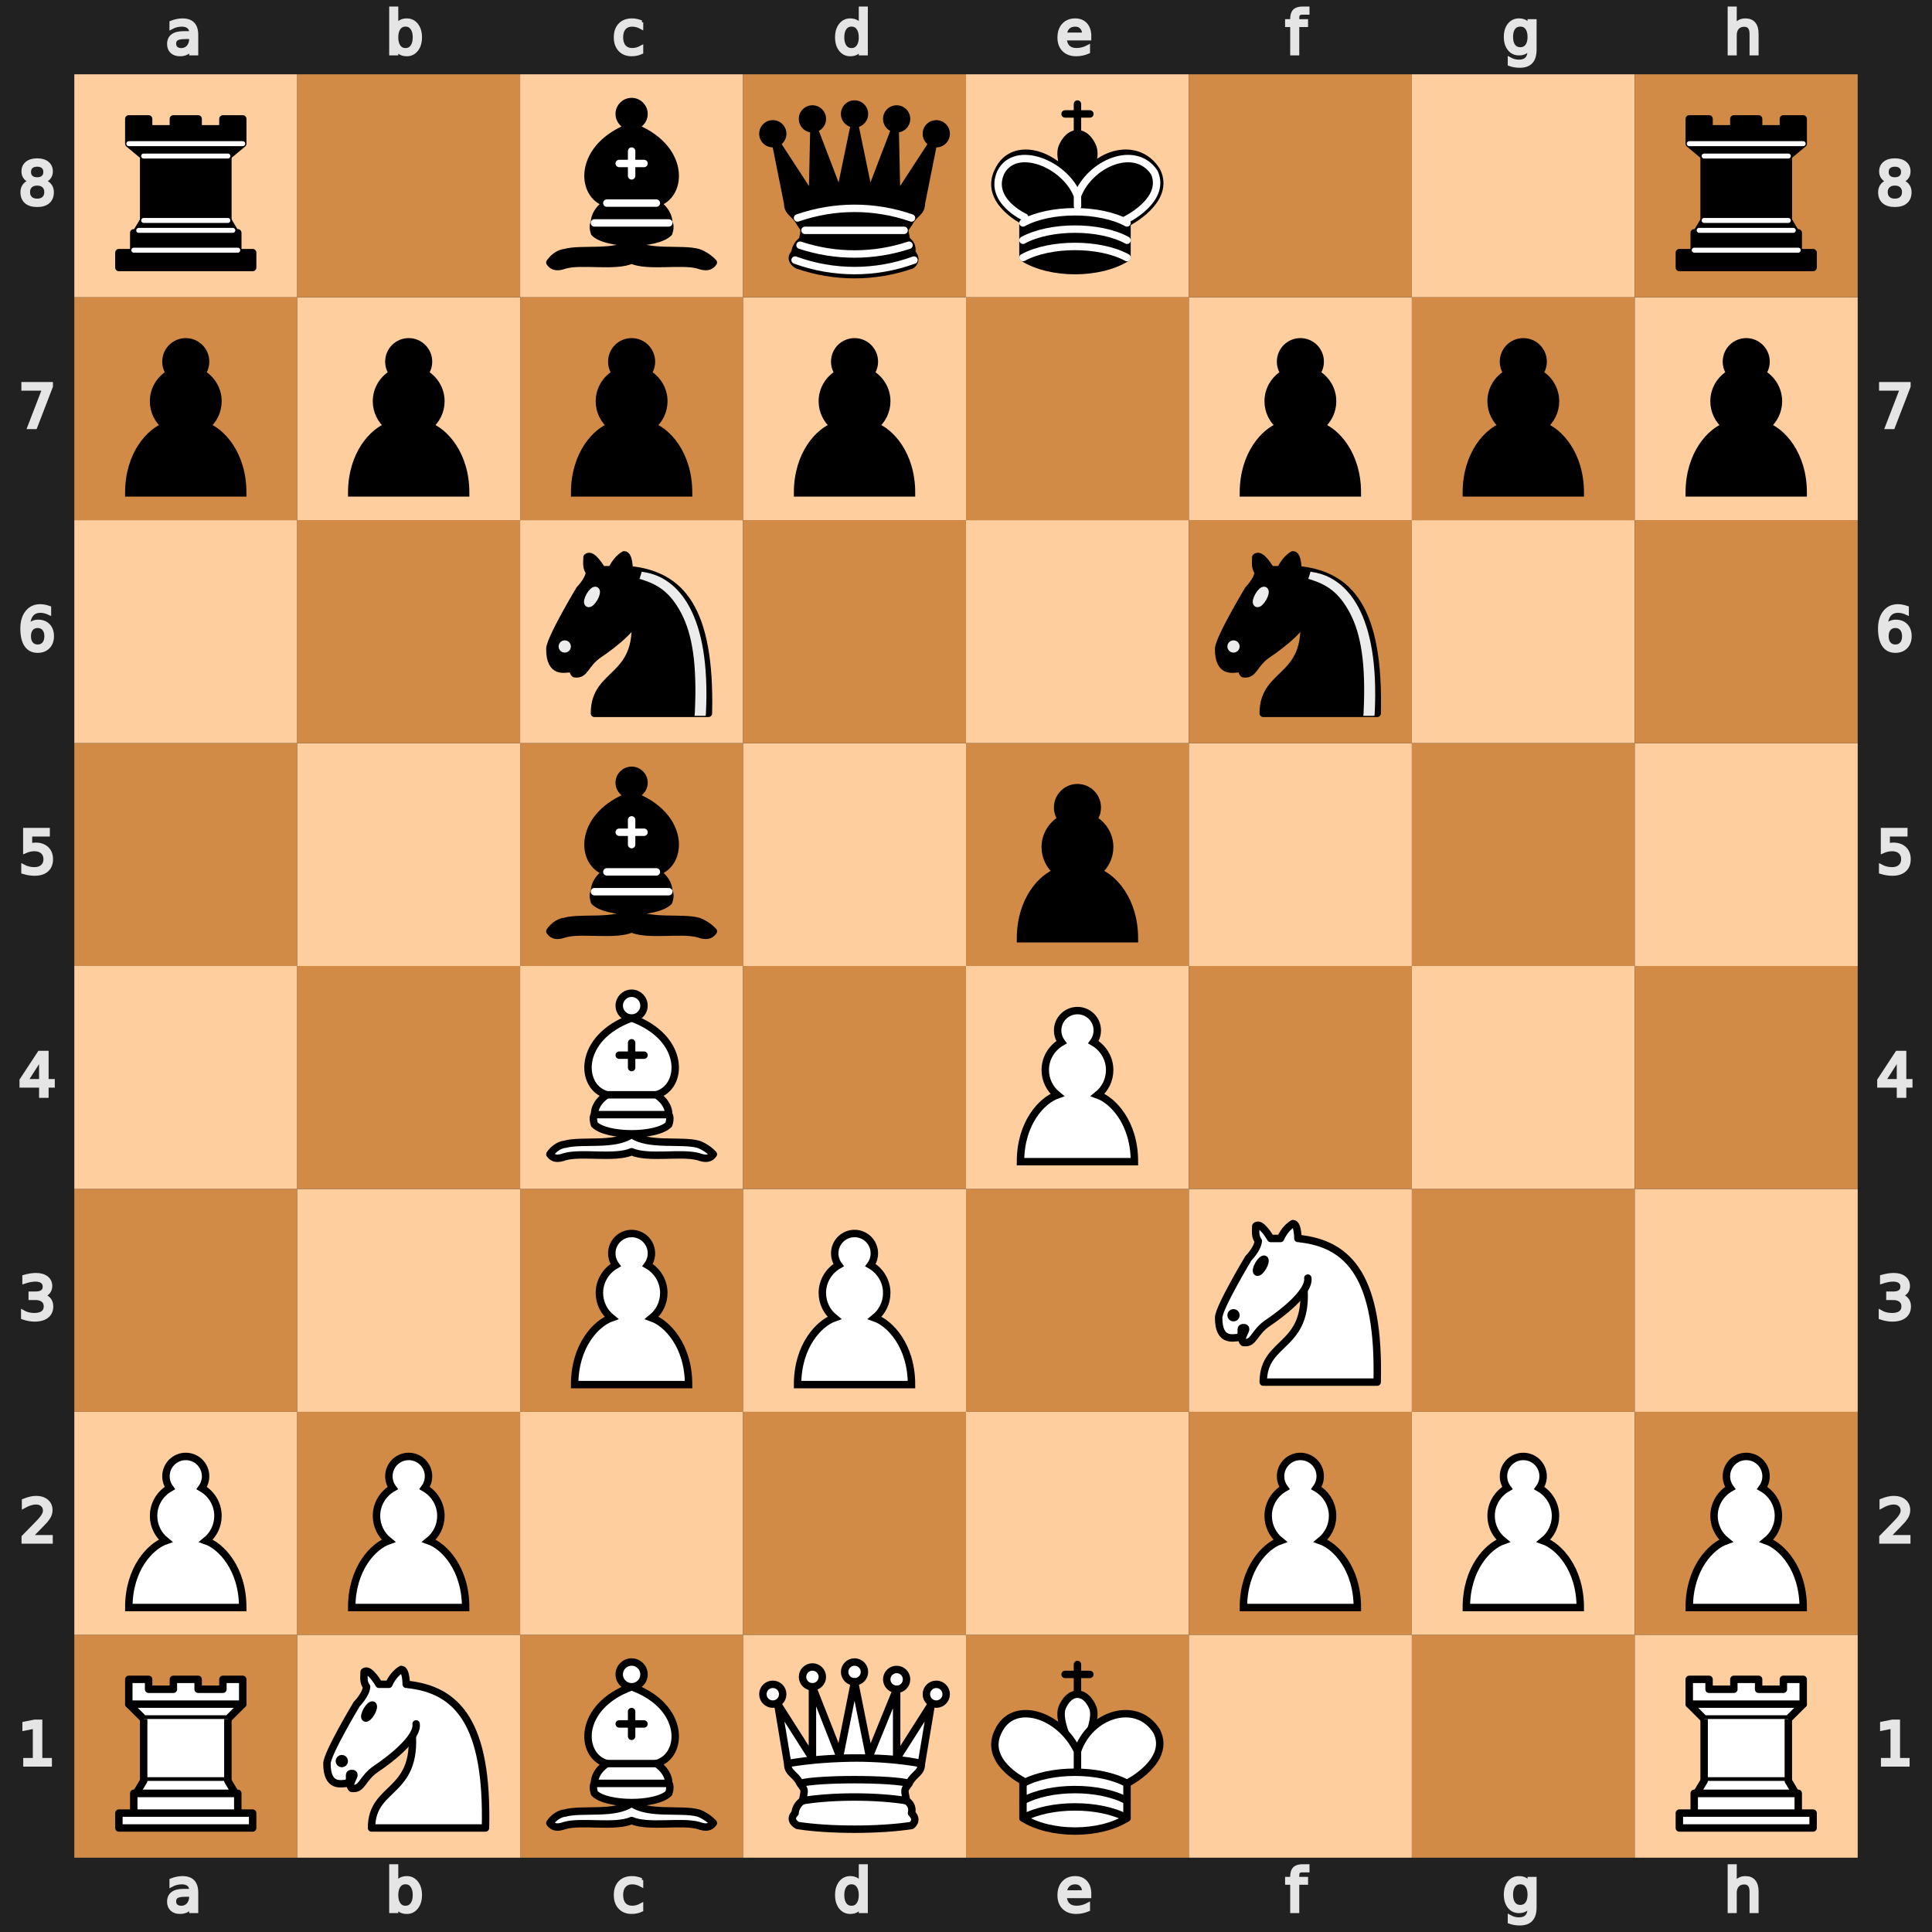
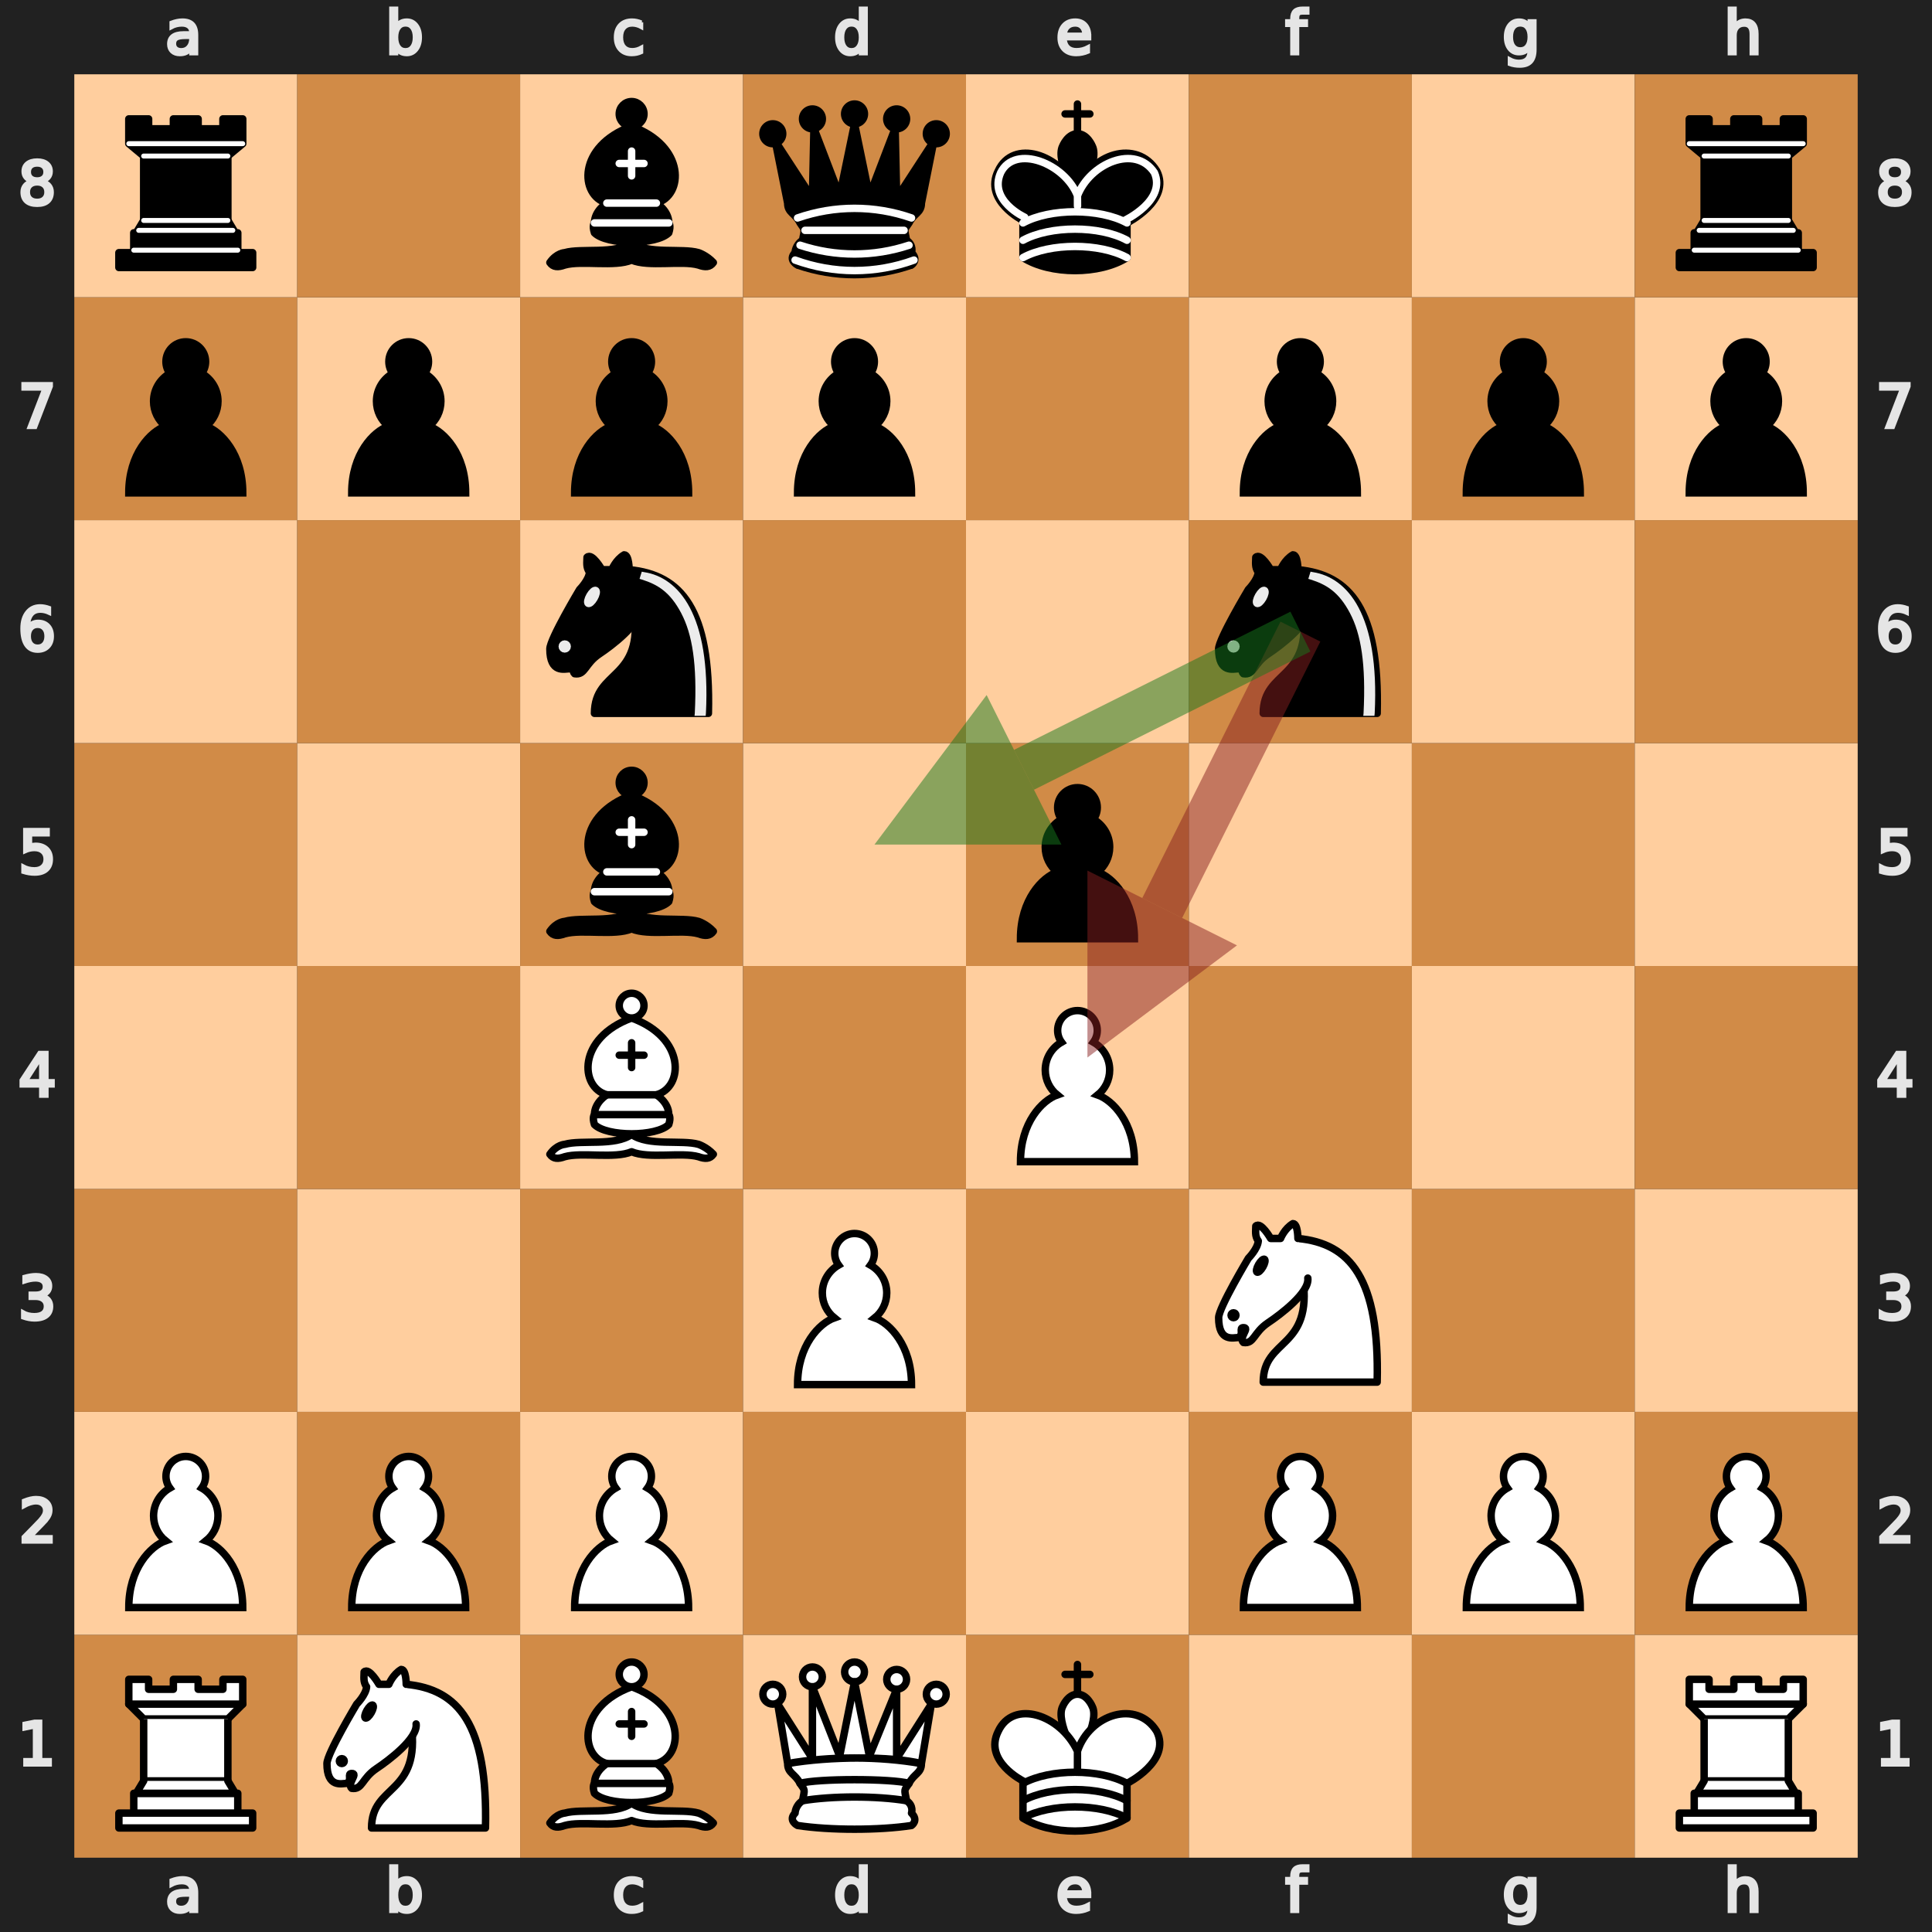
<svg xmlns="http://www.w3.org/2000/svg" xmlns:xlink="http://www.w3.org/1999/xlink" version="1.2" baseProfile="tiny" viewBox="0 0 390 390">
  <defs>
    <g id="white-pawn" class="white pawn">
      <path d="M22.5 9c-2.21 0-4 1.79-4 4 0 .89.29 1.71.78 2.38C17.33 16.5 16 18.59 16 21c0 2.03.94 3.84 2.41 5.03-3 1.06-7.41 5.55-7.41 13.47h23c0-7.92-4.41-12.41-7.41-13.47 1.47-1.19 2.41-3 2.41-5.03 0-2.41-1.33-4.5-3.28-5.62.49-.67.78-1.49.78-2.38 0-2.21-1.79-4-4-4z" fill="#fff" stroke="#000" stroke-width="1.5" stroke-linecap="round" />
    </g>
    <g id="white-knight" class="white knight" fill="none" fill-rule="evenodd" stroke="#000" stroke-width="1.5" stroke-linecap="round" stroke-linejoin="round">
      <path d="M 22,10 C 32.5,11 38.5,18 38,39 L 15,39 C 15,30 25,32.5 23,18" style="fill:#ffffff; stroke:#000000;" />
      <path d="M 24,18 C 24.38,20.91 18.45,25.37 16,27 C 13,29 13.18,31.34 11,31 C 9.958,30.06 12.41,27.96 11,28 C 10,28 11.19,29.23 10,30 C 9,30 5.997,31 6,26 C 6,24 12,14 12,14 C 12,14 13.89,12.1 14,10.5 C 13.27,9.506 13.5,8.5 13.5,7.5 C 14.5,6.5 16.5,10 16.5,10 L 18.5,10 C 18.5,10 19.28,8.008 21,7 C 22,7 22,10 22,10" style="fill:#ffffff; stroke:#000000;" />
      <path d="M 9.5 25.5 A 0.5 0.5 0 1 1 8.5,25.5 A 0.5 0.5 0 1 1 9.5 25.5 z" style="fill:#000000; stroke:#000000;" />
      <path d="M 15 15.5 A 0.5 1.5 0 1 1 14,15.5 A 0.5 1.5 0 1 1 15 15.5 z" transform="matrix(0.866,0.5,-0.5,0.866,9.693,-5.173)" style="fill:#000000; stroke:#000000;" />
    </g>
    <g id="white-bishop" class="white bishop" fill="none" fill-rule="evenodd" stroke="#000" stroke-width="1.5" stroke-linecap="round" stroke-linejoin="round">
      <g fill="#fff" stroke-linecap="butt">
        <path d="M9 36c3.39-.97 10.11.43 13.5-2 3.39 2.43 10.11 1.03 13.5 2 0 0 1.65.54 3 2-.68.97-1.65.99-3 .5-3.39-.97-10.11.46-13.5-1-3.39 1.46-10.11.03-13.5 1-1.354.49-2.323.47-3-.5 1.354-1.94 3-2 3-2zM15 32c2.5 2.5 12.5 2.5 15 0 .5-1.5 0-2 0-2 0-2.5-2.5-4-2.5-4 5.5-1.5 6-11.5-5-15.5-11 4-10.5 14-5 15.5 0 0-2.5 1.5-2.5 4 0 0-.5.5 0 2zM25 8a2.5 2.5 0 1 1-5 0 2.5 2.5 0 1 1 5 0z" />
      </g>
      <path d="M17.5 26h10M15 30h15m-7.5-14.5v5M20 18h5" stroke-linejoin="miter" />
    </g>
    <g id="white-rook" class="white rook" fill="#fff" fill-rule="evenodd" stroke="#000" stroke-width="1.5" stroke-linecap="round" stroke-linejoin="round">
      <path d="M9 39h27v-3H9v3zM12 36v-4h21v4H12zM11 14V9h4v2h5V9h5v2h5V9h4v5" stroke-linecap="butt" />
      <path d="M34 14l-3 3H14l-3-3" />
      <path d="M31 17v12.5H14V17" stroke-linecap="butt" stroke-linejoin="miter" />
      <path d="M31 29.5l1.5 2.5h-20l1.5-2.5" />
      <path d="M11 14h23" fill="none" stroke-linejoin="miter" />
    </g>
    <g id="white-queen" class="white queen" fill="#fff" fill-rule="evenodd" stroke="#000" stroke-width="1.5" stroke-linecap="round" stroke-linejoin="round">
      <path d="M8 12a2 2 0 1 1-4 0 2 2 0 1 1 4 0zM24.5 7.5a2 2 0 1 1-4 0 2 2 0 1 1 4 0zM41 12a2 2 0 1 1-4 0 2 2 0 1 1 4 0zM16 8.5a2 2 0 1 1-4 0 2 2 0 1 1 4 0zM33 9a2 2 0 1 1-4 0 2 2 0 1 1 4 0z" />
      <path d="M9 26c8.5-1.5 21-1.5 27 0l2-12-7 11V11l-5.5 13.5-3-15-3 15-5.5-14V25L7 14l2 12zM9 26c0 2 1.5 2 2.5 4 1 1.5 1 1 .5 3.5-1.5 1-1.5 2.5-1.5 2.5-1.5 1.5.5 2.5.5 2.5 6.5 1 16.5 1 23 0 0 0 1.5-1 0-2.5 0 0 .5-1.5-1-2.5-.5-2.5-.5-2 .5-3.5 1-2 2.5-2 2.5-4-8.5-1.5-18.5-1.5-27 0z" stroke-linecap="butt" />
      <path d="M11.5 30c3.5-1 18.5-1 22 0M12 33.5c6-1 15-1 21 0" fill="none" />
    </g>
    <g id="white-king" class="white king" fill="none" fill-rule="evenodd" stroke="#000" stroke-width="1.5" stroke-linecap="round" stroke-linejoin="round">
      <path d="M22.5 11.63V6M20 8h5" stroke-linejoin="miter" />
      <path d="M22.5 25s4.5-7.5 3-10.5c0 0-1-2.5-3-2.5s-3 2.5-3 2.5c-1.5 3 3 10.5 3 10.5" fill="#fff" stroke-linecap="butt" stroke-linejoin="miter" />
      <path d="M11.5 37c5.5 3.5 15.5 3.5 21 0v-7s9-4.5 6-10.5c-4-6.5-13.5-3.5-16 4V27v-3.5c-3.5-7.5-13-10.5-16-4-3 6 5 10 5 10V37z" fill="#fff" />
      <path d="M11.5 30c5.5-3 15.5-3 21 0m-21 3.5c5.5-3 15.5-3 21 0m-21 3.5c5.5-3 15.5-3 21 0" />
    </g>
    <g id="black-pawn" class="black pawn">
      <path d="M22.5 9c-2.21 0-4 1.79-4 4 0 .89.29 1.71.78 2.38C17.33 16.5 16 18.59 16 21c0 2.03.94 3.84 2.41 5.03-3 1.06-7.41 5.55-7.41 13.47h23c0-7.92-4.41-12.41-7.41-13.47 1.47-1.19 2.41-3 2.41-5.03 0-2.41-1.33-4.5-3.28-5.62.49-.67.78-1.49.78-2.38 0-2.21-1.79-4-4-4z" stroke="#000" stroke-width="1.5" stroke-linecap="round" />
    </g>
    <g id="black-knight" class="black knight" fill="none" fill-rule="evenodd" stroke="#000" stroke-width="1.5" stroke-linecap="round" stroke-linejoin="round">
      <path d="M 22,10 C 32.5,11 38.5,18 38,39 L 15,39 C 15,30 25,32.5 23,18" style="fill:#000000; stroke:#000000;" />
      <path d="M 24,18 C 24.38,20.91 18.45,25.37 16,27 C 13,29 13.18,31.34 11,31 C 9.958,30.06 12.41,27.96 11,28 C 10,28 11.19,29.23 10,30 C 9,30 5.997,31 6,26 C 6,24 12,14 12,14 C 12,14 13.89,12.1 14,10.5 C 13.27,9.506 13.5,8.5 13.5,7.5 C 14.5,6.5 16.5,10 16.5,10 L 18.5,10 C 18.5,10 19.28,8.008 21,7 C 22,7 22,10 22,10" style="fill:#000000; stroke:#000000;" />
      <path d="M 9.5 25.5 A 0.5 0.5 0 1 1 8.5,25.5 A 0.5 0.5 0 1 1 9.5 25.5 z" style="fill:#ececec; stroke:#ececec;" />
      <path d="M 15 15.5 A 0.5 1.5 0 1 1 14,15.5 A 0.5 1.5 0 1 1 15 15.5 z" transform="matrix(0.866,0.5,-0.5,0.866,9.693,-5.173)" style="fill:#ececec; stroke:#ececec;" />
      <path d="M 24.55,10.4 L 24.1,11.85 L 24.6,12 C 27.75,13 30.25,14.49 32.5,18.75 C 34.75,23.01 35.75,29.06 35.25,39 L 35.2,39.5 L 37.45,39.5 L 37.5,39 C 38,28.94 36.62,22.15 34.25,17.66 C 31.88,13.17 28.46,11.02 25.06,10.5 L 24.55,10.4 z " style="fill:#ececec; stroke:none;" />
    </g>
    <g id="black-bishop" class="black bishop" fill="none" fill-rule="evenodd" stroke="#000" stroke-width="1.5" stroke-linecap="round" stroke-linejoin="round">
      <path d="M9 36c3.39-.97 10.11.43 13.5-2 3.39 2.43 10.11 1.03 13.5 2 0 0 1.65.54 3 2-.68.97-1.65.99-3 .5-3.39-.97-10.11.46-13.5-1-3.39 1.46-10.11.03-13.5 1-1.354.49-2.323.47-3-.5 1.354-1.94 3-2 3-2zm6-4c2.5 2.5 12.5 2.5 15 0 .5-1.5 0-2 0-2 0-2.5-2.5-4-2.5-4 5.5-1.5 6-11.5-5-15.5-11 4-10.5 14-5 15.5 0 0-2.5 1.5-2.5 4 0 0-.5.5 0 2zM25 8a2.5 2.5 0 1 1-5 0 2.5 2.5 0 1 1 5 0z" fill="#000" stroke-linecap="butt" />
      <path d="M17.5 26h10M15 30h15m-7.5-14.5v5M20 18h5" stroke="#fff" stroke-linejoin="miter" />
    </g>
    <g id="black-rook" class="black rook" fill="#000" fill-rule="evenodd" stroke="#000" stroke-width="1.5" stroke-linecap="round" stroke-linejoin="round">
      <path d="M9 39h27v-3H9v3zM12.5 32l1.5-2.5h17l1.5 2.5h-20zM12 36v-4h21v4H12z" stroke-linecap="butt" />
      <path d="M14 29.5v-13h17v13H14z" stroke-linecap="butt" stroke-linejoin="miter" />
      <path d="M14 16.5L11 14h23l-3 2.5H14zM11 14V9h4v2h5V9h5v2h5V9h4v5H11z" stroke-linecap="butt" />
      <path d="M12 35.5h21M13 31.5h19M14 29.5h17M14 16.5h17M11 14h23" fill="none" stroke="#fff" stroke-width="1" stroke-linejoin="miter" />
    </g>
    <g id="black-queen" class="black queen" fill="#000" fill-rule="evenodd" stroke="#000" stroke-width="1.5" stroke-linecap="round" stroke-linejoin="round">
      <g fill="#000" stroke="none">
        <circle cx="6" cy="12" r="2.75" />
        <circle cx="14" cy="9" r="2.75" />
        <circle cx="22.5" cy="8" r="2.75" />
        <circle cx="31" cy="9" r="2.75" />
        <circle cx="39" cy="12" r="2.75" />
      </g>
      <path d="M9 26c8.5-1.5 21-1.5 27 0l2.5-12.5L31 25l-.3-14.1-5.2 13.6-3-14.5-3 14.5-5.2-13.6L14 25 6.5 13.5 9 26zM9 26c0 2 1.5 2 2.5 4 1 1.5 1 1 .5 3.5-1.5 1-1.5 2.5-1.5 2.5-1.5 1.5.5 2.5.5 2.5 6.5 1 16.5 1 23 0 0 0 1.5-1 0-2.5 0 0 .5-1.5-1-2.5-.5-2.5-.5-2 .5-3.5 1-2 2.5-2 2.5-4-8.5-1.5-18.5-1.5-27 0z" stroke-linecap="butt" />
      <path d="M11 38.5a35 35 1 0 0 23 0" fill="none" stroke-linecap="butt" />
      <path d="M11 29a35 35 1 0 1 23 0M12.5 31.5h20M11.5 34.5a35 35 1 0 0 22 0M10.5 37.5a35 35 1 0 0 24 0" fill="none" stroke="#fff" />
    </g>
    <g id="black-king" class="black king" fill="none" fill-rule="evenodd" stroke="#000" stroke-width="1.5" stroke-linecap="round" stroke-linejoin="round">
      <path d="M22.5 11.63V6" stroke-linejoin="miter" />
      <path d="M22.5 25s4.5-7.5 3-10.5c0 0-1-2.5-3-2.5s-3 2.5-3 2.5c-1.5 3 3 10.5 3 10.5" fill="#000" stroke-linecap="butt" stroke-linejoin="miter" />
      <path d="M11.5 37c5.5 3.5 15.5 3.5 21 0v-7s9-4.5 6-10.5c-4-6.5-13.5-3.5-16 4V27v-3.5c-3.5-7.5-13-10.5-16-4-3 6 5 10 5 10V37z" fill="#000" />
      <path d="M20 8h5" stroke-linejoin="miter" />
      <path d="M32 29.5s8.5-4 6.03-9.65C34.15 14 25 18 22.5 24.5l.01 2.1-.01-2.1C20 18 9.906 14 6.997 19.85c-2.497 5.65 4.853 9 4.853 9M11.5 30c5.5-3 15.5-3 21 0m-21 3.5c5.5-3 15.5-3 21 0m-21 3.5c5.5-3 15.5-3 21 0" stroke="#fff" />
    </g>
  </defs>
  <rect x="0" y="0" width="390" height="390" fill="#212121" />
  <g transform="translate(20, 0) scale(0.75, 0.75)" fill="#e5e5e5" stroke="#e5e5e5">
    <path d="M23.328 10.016q-1.742 0-2.414.398-.672.398-.672 1.36 0 .765.5 1.218.508.445 1.375.445 1.196 0 1.914-.843.727-.852.727-2.258v-.32zm2.867-.594v4.992h-1.437v-1.328q-.492.797-1.227 1.18-.734.375-1.797.375-1.343 0-2.14-.75-.79-.758-.79-2.024 0-1.476.985-2.226.992-.75 2.953-.75h2.016V8.75q0-.992-.656-1.531-.649-.547-1.829-.547-.75 0-1.46.18-.711.18-1.368.539V6.062q.79-.304 1.532-.453.742-.156 1.445-.156 1.898 0 2.836.984.937.985.937 2.985z" />
  </g>
  <g transform="translate(20, 375) scale(0.75, 0.75)" fill="#e5e5e5" stroke="#e5e5e5">
    <path d="M23.328 10.016q-1.742 0-2.414.398-.672.398-.672 1.36 0 .765.5 1.218.508.445 1.375.445 1.196 0 1.914-.843.727-.852.727-2.258v-.32zm2.867-.594v4.992h-1.437v-1.328q-.492.797-1.227 1.18-.734.375-1.797.375-1.343 0-2.14-.75-.79-.758-.79-2.024 0-1.476.985-2.226.992-.75 2.953-.75h2.016V8.75q0-.992-.656-1.531-.649-.547-1.829-.547-.75 0-1.46.18-.711.18-1.368.539V6.062q.79-.304 1.532-.453.742-.156 1.445-.156 1.898 0 2.836.984.937.985.937 2.985z" />
  </g>
  <g transform="translate(65, 0) scale(0.75, 0.75)" fill="#e5e5e5" stroke="#e5e5e5">
    <path d="M24.922 10.047q0-1.586-.656-2.485-.649-.906-1.79-.906-1.14 0-1.796.906-.649.899-.649 2.485 0 1.586.649 2.492.656.898 1.797.898 1.14 0 1.789-.898.656-.906.656-2.492zm-4.89-3.055q.452-.781 1.14-1.156.695-.383 1.656-.383 1.594 0 2.586 1.266 1 1.265 1 3.328 0 2.062-1 3.328-.992 1.266-2.586 1.266-.96 0-1.656-.375-.688-.383-1.14-1.164v1.312h-1.446V2.258h1.445z" />
  </g>
  <g transform="translate(65, 375) scale(0.75, 0.75)" fill="#e5e5e5" stroke="#e5e5e5">
    <path d="M24.922 10.047q0-1.586-.656-2.485-.649-.906-1.79-.906-1.14 0-1.796.906-.649.899-.649 2.485 0 1.586.649 2.492.656.898 1.797.898 1.14 0 1.789-.898.656-.906.656-2.492zm-4.89-3.055q.452-.781 1.14-1.156.695-.383 1.656-.383 1.594 0 2.586 1.266 1 1.265 1 3.328 0 2.062-1 3.328-.992 1.266-2.586 1.266-.96 0-1.656-.375-.688-.383-1.14-1.164v1.312h-1.446V2.258h1.445z" />
  </g>
  <g transform="translate(110, 0) scale(0.75, 0.75)" fill="#e5e5e5" stroke="#e5e5e5">
    <path d="M25.96 6v1.344q-.608-.336-1.226-.5-.609-.172-1.234-.172-1.398 0-2.172.89-.773.883-.773 2.485 0 1.601.773 2.492.774.883 2.172.883.625 0 1.234-.164.618-.172 1.227-.508v1.328q-.602.281-1.25.422-.64.14-1.367.14-1.977 0-3.14-1.242-1.165-1.242-1.165-3.351 0-2.14 1.172-3.367 1.18-1.227 3.227-1.227.664 0 1.296.14.633.134 1.227.407z" />
  </g>
  <g transform="translate(110, 375) scale(0.75, 0.75)" fill="#e5e5e5" stroke="#e5e5e5">
    <path d="M25.96 6v1.344q-.608-.336-1.226-.5-.609-.172-1.234-.172-1.398 0-2.172.89-.773.883-.773 2.485 0 1.601.773 2.492.774.883 2.172.883.625 0 1.234-.164.618-.172 1.227-.508v1.328q-.602.281-1.25.422-.64.14-1.367.14-1.977 0-3.14-1.242-1.165-1.242-1.165-3.351 0-2.14 1.172-3.367 1.18-1.227 3.227-1.227.664 0 1.296.14.633.134 1.227.407z" />
  </g>
  <g transform="translate(155, 0) scale(0.75, 0.75)" fill="#e5e5e5" stroke="#e5e5e5">
    <path d="M24.973 6.992V2.258h1.437v12.156h-1.437v-1.312q-.453.78-1.149 1.164-.687.375-1.656.375-1.586 0-2.586-1.266-.992-1.266-.992-3.328 0-2.063.992-3.328 1-1.266 2.586-1.266.969 0 1.656.383.696.375 1.149 1.156zm-4.899 3.055q0 1.586.649 2.492.656.898 1.797.898 1.14 0 1.796-.898.657-.906.657-2.492 0-1.586-.657-2.485-.656-.906-1.796-.906-1.141 0-1.797.906-.649.899-.649 2.485z" />
  </g>
  <g transform="translate(155, 375) scale(0.75, 0.75)" fill="#e5e5e5" stroke="#e5e5e5">
    <path d="M24.973 6.992V2.258h1.437v12.156h-1.437v-1.312q-.453.78-1.149 1.164-.687.375-1.656.375-1.586 0-2.586-1.266-.992-1.266-.992-3.328 0-2.063.992-3.328 1-1.266 2.586-1.266.969 0 1.656.383.696.375 1.149 1.156zm-4.899 3.055q0 1.586.649 2.492.656.898 1.797.898 1.14 0 1.796-.898.657-.906.657-2.492 0-1.586-.657-2.485-.656-.906-1.796-.906-1.141 0-1.797.906-.649.899-.649 2.485z" />
  </g>
  <g transform="translate(200, 0) scale(0.75, 0.75)" fill="#e5e5e5" stroke="#e5e5e5">
    <path d="M26.555 9.68v.703h-6.61q.094 1.484.89 2.265.806.774 2.235.774.828 0 1.602-.203.781-.203 1.547-.61v1.36q-.774.328-1.586.5-.813.172-1.649.172-2.093 0-3.32-1.22-1.219-1.218-1.219-3.296 0-2.148 1.157-3.406 1.164-1.266 3.132-1.266 1.766 0 2.79 1.14 1.03 1.134 1.03 3.087zm-1.438-.422q-.015-1.18-.664-1.883-.64-.703-1.703-.703-1.203 0-1.93.68-.718.68-.828 1.914z" />
  </g>
  <g transform="translate(200, 375) scale(0.75, 0.75)" fill="#e5e5e5" stroke="#e5e5e5">
    <path d="M26.555 9.68v.703h-6.61q.094 1.484.89 2.265.806.774 2.235.774.828 0 1.602-.203.781-.203 1.547-.61v1.36q-.774.328-1.586.5-.813.172-1.649.172-2.093 0-3.32-1.22-1.219-1.218-1.219-3.296 0-2.148 1.157-3.406 1.164-1.266 3.132-1.266 1.766 0 2.79 1.14 1.03 1.134 1.03 3.087zm-1.438-.422q-.015-1.18-.664-1.883-.64-.703-1.703-.703-1.203 0-1.93.68-.718.68-.828 1.914z" />
  </g>
  <g transform="translate(245, 0) scale(0.75, 0.75)" fill="#e5e5e5" stroke="#e5e5e5">
    <path d="M25.285 2.258v1.195H23.91q-.773 0-1.078.313-.297.312-.297 1.125v.773h2.367v1.117h-2.367v7.633H21.09V6.781h-1.375V5.664h1.375v-.61q0-1.46.68-2.124.68-.672 2.156-.672z" />
  </g>
  <g transform="translate(245, 375) scale(0.75, 0.75)" fill="#e5e5e5" stroke="#e5e5e5">
    <path d="M25.285 2.258v1.195H23.91q-.773 0-1.078.313-.297.312-.297 1.125v.773h2.367v1.117h-2.367v7.633H21.09V6.781h-1.375V5.664h1.375v-.61q0-1.46.68-2.124.68-.672 2.156-.672z" />
  </g>
  <g transform="translate(290, 0) scale(0.75, 0.75)" fill="#e5e5e5" stroke="#e5e5e5">
    <path d="M24.973 9.937q0-1.562-.649-2.421-.64-.86-1.804-.86-1.157 0-1.805.86-.64.859-.64 2.421 0 1.555.64 2.415.648.859 1.805.859 1.164 0 1.804-.86.649-.859.649-2.414zm1.437 3.391q0 2.234-.992 3.32-.992 1.094-3.04 1.094-.757 0-1.429-.117-.672-.11-1.304-.344v-1.398q.632.344 1.25.508.617.164 1.257.164 1.414 0 2.118-.743.703-.734.703-2.226v-.711q-.446.773-1.141 1.156-.695.383-1.664.383-1.61 0-2.594-1.227-.984-1.226-.984-3.25 0-2.03.984-3.257.985-1.227 2.594-1.227.969 0 1.664.383t1.14 1.156V5.664h1.438z" />
  </g>
  <g transform="translate(290, 375) scale(0.75, 0.75)" fill="#e5e5e5" stroke="#e5e5e5">
    <path d="M24.973 9.937q0-1.562-.649-2.421-.64-.86-1.804-.86-1.157 0-1.805.86-.64.859-.64 2.421 0 1.555.64 2.415.648.859 1.805.859 1.164 0 1.804-.86.649-.859.649-2.414zm1.437 3.391q0 2.234-.992 3.32-.992 1.094-3.04 1.094-.757 0-1.429-.117-.672-.11-1.304-.344v-1.398q.632.344 1.25.508.617.164 1.257.164 1.414 0 2.118-.743.703-.734.703-2.226v-.711q-.446.773-1.141 1.156-.695.383-1.664.383-1.61 0-2.594-1.227-.984-1.226-.984-3.25 0-2.03.984-3.257.985-1.227 2.594-1.227.969 0 1.664.383t1.14 1.156V5.664h1.438z" />
  </g>
  <g transform="translate(335, 0) scale(0.75, 0.75)" fill="#e5e5e5" stroke="#e5e5e5">
    <path d="M26.164 9.133v5.281h-1.437V9.18q0-1.243-.485-1.86-.484-.617-1.453-.617-1.164 0-1.836.742-.672.742-.672 2.024v4.945h-1.445V2.258h1.445v4.765q.516-.789 1.211-1.18.703-.39 1.617-.39 1.508 0 2.282.938.773.93.773 2.742z" />
  </g>
  <g transform="translate(335, 375) scale(0.75, 0.75)" fill="#e5e5e5" stroke="#e5e5e5">
    <path d="M26.164 9.133v5.281h-1.437V9.18q0-1.243-.485-1.86-.484-.617-1.453-.617-1.164 0-1.836.742-.672.742-.672 2.024v4.945h-1.445V2.258h1.445v4.765q.516-.789 1.211-1.18.703-.39 1.617-.39 1.508 0 2.282.938.773.93.773 2.742z" />
  </g>
  <g transform="translate(0, 335) scale(0.75, 0.75)" fill="#e5e5e5" stroke="#e5e5e5">
    <path d="M6.754 26.996h2.578v-8.898l-2.805.562v-1.437l2.79-.563h1.578v10.336h2.578v1.328h-6.72z" />
  </g>
  <g transform="translate(375, 335) scale(0.75, 0.75)" fill="#e5e5e5" stroke="#e5e5e5">
    <path d="M6.754 26.996h2.578v-8.898l-2.805.562v-1.437l2.79-.563h1.578v10.336h2.578v1.328h-6.72z" />
  </g>
  <g transform="translate(0, 290) scale(0.75, 0.75)" fill="#e5e5e5" stroke="#e5e5e5">
    <path d="M8.195 26.996h5.508v1.328H6.297v-1.328q.898-.93 2.445-2.492 1.555-1.57 1.953-2.024.758-.851 1.055-1.437.305-.594.305-1.164 0-.93-.657-1.516-.648-.586-1.695-.586-.742 0-1.57.258-.82.258-1.758.781v-1.593q.953-.383 1.781-.578.828-.196 1.516-.196 1.812 0 2.89.906 1.079.907 1.079 2.422 0 .72-.274 1.368-.265.64-.976 1.515-.196.227-1.243 1.313-1.046 1.078-2.953 3.023z" />
  </g>
  <g transform="translate(375, 290) scale(0.75, 0.75)" fill="#e5e5e5" stroke="#e5e5e5">
    <path d="M8.195 26.996h5.508v1.328H6.297v-1.328q.898-.93 2.445-2.492 1.555-1.57 1.953-2.024.758-.851 1.055-1.437.305-.594.305-1.164 0-.93-.657-1.516-.648-.586-1.695-.586-.742 0-1.57.258-.82.258-1.758.781v-1.593q.953-.383 1.781-.578.828-.196 1.516-.196 1.812 0 2.89.906 1.079.907 1.079 2.422 0 .72-.274 1.368-.265.64-.976 1.515-.196.227-1.243 1.313-1.046 1.078-2.953 3.023z" />
  </g>
  <g transform="translate(0, 245) scale(0.75, 0.75)" fill="#e5e5e5" stroke="#e5e5e5">
    <path d="M11.434 22.035q1.132.242 1.765 1.008.64.766.64 1.89 0 1.727-1.187 2.672-1.187.946-3.375.946-.734 0-1.515-.149-.774-.14-1.602-.43V26.45q.656.383 1.438.578.78.196 1.632.196 1.485 0 2.258-.586.782-.586.782-1.703 0-1.032-.727-1.61-.719-.586-2.008-.586h-1.36v-1.297h1.423q1.164 0 1.78-.46.618-.47.618-1.344 0-.899-.64-1.375-.633-.485-1.82-.485-.65 0-1.391.141-.743.14-1.633.437V16.95q.898-.25 1.68-.375.788-.125 1.484-.125 1.797 0 2.844.82 1.046.813 1.046 2.204 0 .968-.554 1.64-.555.664-1.578.922z" />
  </g>
  <g transform="translate(375, 245) scale(0.75, 0.75)" fill="#e5e5e5" stroke="#e5e5e5">
    <path d="M11.434 22.035q1.132.242 1.765 1.008.64.766.64 1.89 0 1.727-1.187 2.672-1.187.946-3.375.946-.734 0-1.515-.149-.774-.14-1.602-.43V26.45q.656.383 1.438.578.78.196 1.632.196 1.485 0 2.258-.586.782-.586.782-1.703 0-1.032-.727-1.61-.719-.586-2.008-.586h-1.36v-1.297h1.423q1.164 0 1.78-.46.618-.47.618-1.344 0-.899-.64-1.375-.633-.485-1.82-.485-.65 0-1.391.141-.743.14-1.633.437V16.95q.898-.25 1.68-.375.788-.125 1.484-.125 1.797 0 2.844.82 1.046.813 1.046 2.204 0 .968-.554 1.64-.555.664-1.578.922z" />
  </g>
  <g transform="translate(0, 200) scale(0.75, 0.75)" fill="#e5e5e5" stroke="#e5e5e5">
    <path d="M11.016 18.035L7.03 24.262h3.985zm-.414-1.375h1.984v7.602h1.664v1.312h-1.664v2.75h-1.57v-2.75H5.75v-1.523z" />
  </g>
  <g transform="translate(375, 200) scale(0.75, 0.75)" fill="#e5e5e5" stroke="#e5e5e5">
    <path d="M11.016 18.035L7.03 24.262h3.985zm-.414-1.375h1.984v7.602h1.664v1.312h-1.664v2.75h-1.57v-2.75H5.75v-1.523z" />
  </g>
  <g transform="translate(0, 155) scale(0.75, 0.75)" fill="#e5e5e5" stroke="#e5e5e5">
    <path d="M6.719 16.66h6.195v1.328h-4.75v2.86q.344-.118.688-.172.343-.063.687-.063 1.953 0 3.094 1.07 1.14 1.07 1.14 2.899 0 1.883-1.171 2.93-1.172 1.039-3.305 1.039-.735 0-1.5-.125-.758-.125-1.57-.375v-1.586q.703.383 1.453.57.75.188 1.586.188 1.351 0 2.14-.711.79-.711.79-1.93 0-1.219-.79-1.93-.789-.71-2.14-.71-.633 0-1.266.14-.625.14-1.281.438z" />
  </g>
  <g transform="translate(375, 155) scale(0.75, 0.75)" fill="#e5e5e5" stroke="#e5e5e5">
    <path d="M6.719 16.66h6.195v1.328h-4.75v2.86q.344-.118.688-.172.343-.063.687-.063 1.953 0 3.094 1.07 1.14 1.07 1.14 2.899 0 1.883-1.171 2.93-1.172 1.039-3.305 1.039-.735 0-1.5-.125-.758-.125-1.57-.375v-1.586q.703.383 1.453.57.75.188 1.586.188 1.351 0 2.14-.711.79-.711.79-1.93 0-1.219-.79-1.93-.789-.71-2.14-.71-.633 0-1.266.14-.625.14-1.281.438z" />
  </g>
  <g transform="translate(0, 110) scale(0.75, 0.75)" fill="#e5e5e5" stroke="#e5e5e5">
    <path d="M10.137 21.863q-1.063 0-1.688.727-.617.726-.617 1.992 0 1.258.617 1.992.625.727 1.688.727 1.062 0 1.68-.727.624-.734.624-1.992 0-1.266-.625-1.992-.617-.727-1.68-.727zm3.133-4.945v1.437q-.594-.28-1.204-.43-.601-.148-1.195-.148-1.562 0-2.39 1.055-.82 1.055-.938 3.188.46-.68 1.156-1.04.696-.367 1.531-.367 1.758 0 2.774 1.07 1.023 1.063 1.023 2.899 0 1.797-1.062 2.883-1.063 1.086-2.828 1.086-2.024 0-3.094-1.547-1.07-1.555-1.07-4.5 0-2.766 1.312-4.406 1.313-1.649 3.524-1.649.593 0 1.195.117.61.118 1.266.352z" />
  </g>
  <g transform="translate(375, 110) scale(0.75, 0.75)" fill="#e5e5e5" stroke="#e5e5e5">
    <path d="M10.137 21.863q-1.063 0-1.688.727-.617.726-.617 1.992 0 1.258.617 1.992.625.727 1.688.727 1.062 0 1.68-.727.624-.734.624-1.992 0-1.266-.625-1.992-.617-.727-1.68-.727zm3.133-4.945v1.437q-.594-.28-1.204-.43-.601-.148-1.195-.148-1.562 0-2.39 1.055-.82 1.055-.938 3.188.46-.68 1.156-1.04.696-.367 1.531-.367 1.758 0 2.774 1.07 1.023 1.063 1.023 2.899 0 1.797-1.062 2.883-1.063 1.086-2.828 1.086-2.024 0-3.094-1.547-1.07-1.555-1.07-4.5 0-2.766 1.312-4.406 1.313-1.649 3.524-1.649.593 0 1.195.117.61.118 1.266.352z" />
  </g>
  <g transform="translate(0, 65) scale(0.75, 0.75)" fill="#e5e5e5" stroke="#e5e5e5">
    <path d="M6.25 16.66h7.5v.672L9.516 28.324H7.867l3.985-10.336H6.25z" />
  </g>
  <g transform="translate(375, 65) scale(0.75, 0.75)" fill="#e5e5e5" stroke="#e5e5e5">
    <path d="M6.25 16.66h7.5v.672L9.516 28.324H7.867l3.985-10.336H6.25z" />
  </g>
  <g transform="translate(0, 20) scale(0.75, 0.75)" fill="#e5e5e5" stroke="#e5e5e5">
    <path d="M10 22.785q-1.125 0-1.773.602-.641.601-.641 1.656t.64 1.656q.649.602 1.774.602t1.773-.602q.649-.61.649-1.656 0-1.055-.649-1.656-.64-.602-1.773-.602zm-1.578-.672q-1.016-.25-1.586-.945-.563-.695-.563-1.695 0-1.399.993-2.211 1-.813 2.734-.813 1.742 0 2.734.813.993.812.993 2.21 0 1-.57 1.696-.563.695-1.571.945 1.14.266 1.773 1.04.641.773.641 1.89 0 1.695-1.04 2.602-1.03.906-2.96.906t-2.969-.906Q6 26.738 6 25.043q0-1.117.64-1.89.641-.774 1.782-1.04zm-.578-2.492q0 .906.562 1.414.57.508 1.594.508 1.016 0 1.586-.508.578-.508.578-1.414 0-.906-.578-1.414-.57-.508-1.586-.508-1.023 0-1.594.508-.562.508-.562 1.414z" />
  </g>
  <g transform="translate(375, 20) scale(0.75, 0.75)" fill="#e5e5e5" stroke="#e5e5e5">
    <path d="M10 22.785q-1.125 0-1.773.602-.641.601-.641 1.656t.64 1.656q.649.602 1.774.602t1.773-.602q.649-.61.649-1.656 0-1.055-.649-1.656-.64-.602-1.773-.602zm-1.578-.672q-1.016-.25-1.586-.945-.563-.695-.563-1.695 0-1.399.993-2.211 1-.813 2.734-.813 1.742 0 2.734.813.993.812.993 2.21 0 1-.57 1.696-.563.695-1.571.945 1.14.266 1.773 1.04.641.773.641 1.89 0 1.695-1.04 2.602-1.03.906-2.96.906t-2.969-.906Q6 26.738 6 25.043q0-1.117.64-1.89.641-.774 1.782-1.04zm-.578-2.492q0 .906.562 1.414.57.508 1.594.508 1.016 0 1.586-.508.578-.508.578-1.414 0-.906-.578-1.414-.57-.508-1.586-.508-1.023 0-1.594.508-.562.508-.562 1.414z" />
  </g>
  <rect x="15" y="330" width="45" height="45" class="square dark a1" stroke="none" fill="#d18b47" />
  <rect x="60" y="330" width="45" height="45" class="square light b1" stroke="none" fill="#ffce9e" />
  <rect x="105" y="330" width="45" height="45" class="square dark c1" stroke="none" fill="#d18b47" />
  <rect x="150" y="330" width="45" height="45" class="square light d1" stroke="none" fill="#ffce9e" />
  <rect x="195" y="330" width="45" height="45" class="square dark e1" stroke="none" fill="#d18b47" />
  <rect x="240" y="330" width="45" height="45" class="square light f1" stroke="none" fill="#ffce9e" />
  <rect x="285" y="330" width="45" height="45" class="square dark g1" stroke="none" fill="#d18b47" />
  <rect x="330" y="330" width="45" height="45" class="square light h1" stroke="none" fill="#ffce9e" />
  <rect x="15" y="285" width="45" height="45" class="square light a2" stroke="none" fill="#ffce9e" />
  <rect x="60" y="285" width="45" height="45" class="square dark b2" stroke="none" fill="#d18b47" />
  <rect x="105" y="285" width="45" height="45" class="square light c2" stroke="none" fill="#ffce9e" />
  <rect x="150" y="285" width="45" height="45" class="square dark d2" stroke="none" fill="#d18b47" />
  <rect x="195" y="285" width="45" height="45" class="square light e2" stroke="none" fill="#ffce9e" />
  <rect x="240" y="285" width="45" height="45" class="square dark f2" stroke="none" fill="#d18b47" />
  <rect x="285" y="285" width="45" height="45" class="square light g2" stroke="none" fill="#ffce9e" />
  <rect x="330" y="285" width="45" height="45" class="square dark h2" stroke="none" fill="#d18b47" />
  <rect x="15" y="240" width="45" height="45" class="square dark a3" stroke="none" fill="#d18b47" />
  <rect x="60" y="240" width="45" height="45" class="square light b3" stroke="none" fill="#ffce9e" />
  <rect x="105" y="240" width="45" height="45" class="square dark c3" stroke="none" fill="#d18b47" />
  <rect x="150" y="240" width="45" height="45" class="square light d3" stroke="none" fill="#ffce9e" />
  <rect x="195" y="240" width="45" height="45" class="square dark e3" stroke="none" fill="#d18b47" />
  <rect x="240" y="240" width="45" height="45" class="square light f3" stroke="none" fill="#ffce9e" />
  <rect x="285" y="240" width="45" height="45" class="square dark g3" stroke="none" fill="#d18b47" />
  <rect x="330" y="240" width="45" height="45" class="square light h3" stroke="none" fill="#ffce9e" />
  <rect x="15" y="195" width="45" height="45" class="square light a4" stroke="none" fill="#ffce9e" />
  <rect x="60" y="195" width="45" height="45" class="square dark b4" stroke="none" fill="#d18b47" />
  <rect x="105" y="195" width="45" height="45" class="square light c4" stroke="none" fill="#ffce9e" />
  <rect x="150" y="195" width="45" height="45" class="square dark d4" stroke="none" fill="#d18b47" />
  <rect x="195" y="195" width="45" height="45" class="square light e4" stroke="none" fill="#ffce9e" />
  <rect x="240" y="195" width="45" height="45" class="square dark f4" stroke="none" fill="#d18b47" />
  <rect x="285" y="195" width="45" height="45" class="square light g4" stroke="none" fill="#ffce9e" />
  <rect x="330" y="195" width="45" height="45" class="square dark h4" stroke="none" fill="#d18b47" />
  <rect x="15" y="150" width="45" height="45" class="square dark a5" stroke="none" fill="#d18b47" />
  <rect x="60" y="150" width="45" height="45" class="square light b5" stroke="none" fill="#ffce9e" />
  <rect x="105" y="150" width="45" height="45" class="square dark c5" stroke="none" fill="#d18b47" />
  <rect x="150" y="150" width="45" height="45" class="square light d5" stroke="none" fill="#ffce9e" />
  <rect x="195" y="150" width="45" height="45" class="square dark e5" stroke="none" fill="#d18b47" />
  <rect x="240" y="150" width="45" height="45" class="square light f5" stroke="none" fill="#ffce9e" />
  <rect x="285" y="150" width="45" height="45" class="square dark g5" stroke="none" fill="#d18b47" />
  <rect x="330" y="150" width="45" height="45" class="square light h5" stroke="none" fill="#ffce9e" />
  <rect x="15" y="105" width="45" height="45" class="square light a6" stroke="none" fill="#ffce9e" />
  <rect x="60" y="105" width="45" height="45" class="square dark b6" stroke="none" fill="#d18b47" />
  <rect x="105" y="105" width="45" height="45" class="square light c6" stroke="none" fill="#ffce9e" />
  <rect x="150" y="105" width="45" height="45" class="square dark d6" stroke="none" fill="#d18b47" />
  <rect x="195" y="105" width="45" height="45" class="square light e6" stroke="none" fill="#ffce9e" />
  <rect x="240" y="105" width="45" height="45" class="square dark f6" stroke="none" fill="#d18b47" />
  <rect x="285" y="105" width="45" height="45" class="square light g6" stroke="none" fill="#ffce9e" />
  <rect x="330" y="105" width="45" height="45" class="square dark h6" stroke="none" fill="#d18b47" />
  <rect x="15" y="60" width="45" height="45" class="square dark a7" stroke="none" fill="#d18b47" />
  <rect x="60" y="60" width="45" height="45" class="square light b7" stroke="none" fill="#ffce9e" />
  <rect x="105" y="60" width="45" height="45" class="square dark c7" stroke="none" fill="#d18b47" />
  <rect x="150" y="60" width="45" height="45" class="square light d7" stroke="none" fill="#ffce9e" />
  <rect x="195" y="60" width="45" height="45" class="square dark e7" stroke="none" fill="#d18b47" />
  <rect x="240" y="60" width="45" height="45" class="square light f7" stroke="none" fill="#ffce9e" />
  <rect x="285" y="60" width="45" height="45" class="square dark g7" stroke="none" fill="#d18b47" />
  <rect x="330" y="60" width="45" height="45" class="square light h7" stroke="none" fill="#ffce9e" />
  <rect x="15" y="15" width="45" height="45" class="square light a8" stroke="none" fill="#ffce9e" />
  <rect x="60" y="15" width="45" height="45" class="square dark b8" stroke="none" fill="#d18b47" />
  <rect x="105" y="15" width="45" height="45" class="square light c8" stroke="none" fill="#ffce9e" />
  <rect x="150" y="15" width="45" height="45" class="square dark d8" stroke="none" fill="#d18b47" />
  <rect x="195" y="15" width="45" height="45" class="square light e8" stroke="none" fill="#ffce9e" />
  <rect x="240" y="15" width="45" height="45" class="square dark f8" stroke="none" fill="#d18b47" />
  <rect x="285" y="15" width="45" height="45" class="square light g8" stroke="none" fill="#ffce9e" />
  <rect x="330" y="15" width="45" height="45" class="square dark h8" stroke="none" fill="#d18b47" />
  <use href="#white-rook" xlink:href="#white-rook" transform="translate(15, 330)" />
  <use href="#white-knight" xlink:href="#white-knight" transform="translate(60, 330)" />
  <use href="#white-bishop" xlink:href="#white-bishop" transform="translate(105, 330)" />
  <use href="#white-queen" xlink:href="#white-queen" transform="translate(150, 330)" />
  <use href="#white-king" xlink:href="#white-king" transform="translate(195, 330)" />
  <use href="#white-rook" xlink:href="#white-rook" transform="translate(330, 330)" />
  <use href="#white-pawn" xlink:href="#white-pawn" transform="translate(15, 285)" />
  <use href="#white-pawn" xlink:href="#white-pawn" transform="translate(60, 285)" />
+   <use href="#white-pawn" xlink:href="#white-pawn" transform="translate(105, 285)" />
  <use href="#white-pawn" xlink:href="#white-pawn" transform="translate(240, 285)" />
  <use href="#white-pawn" xlink:href="#white-pawn" transform="translate(285, 285)" />
  <use href="#white-pawn" xlink:href="#white-pawn" transform="translate(330, 285)" />
-   <use href="#white-pawn" xlink:href="#white-pawn" transform="translate(105, 240)" />
  <use href="#white-pawn" xlink:href="#white-pawn" transform="translate(150, 240)" />
  <use href="#white-knight" xlink:href="#white-knight" transform="translate(240, 240)" />
  <use href="#white-bishop" xlink:href="#white-bishop" transform="translate(105, 195)" />
  <use href="#white-pawn" xlink:href="#white-pawn" transform="translate(195, 195)" />
  <use href="#black-bishop" xlink:href="#black-bishop" transform="translate(105, 150)" />
  <use href="#black-pawn" xlink:href="#black-pawn" transform="translate(195, 150)" />
  <use href="#black-knight" xlink:href="#black-knight" transform="translate(105, 105)" />
  <use href="#black-knight" xlink:href="#black-knight" transform="translate(240, 105)" />
  <use href="#black-pawn" xlink:href="#black-pawn" transform="translate(15, 60)" />
  <use href="#black-pawn" xlink:href="#black-pawn" transform="translate(60, 60)" />
  <use href="#black-pawn" xlink:href="#black-pawn" transform="translate(105, 60)" />
  <use href="#black-pawn" xlink:href="#black-pawn" transform="translate(150, 60)" />
  <use href="#black-pawn" xlink:href="#black-pawn" transform="translate(240, 60)" />
  <use href="#black-pawn" xlink:href="#black-pawn" transform="translate(285, 60)" />
  <use href="#black-pawn" xlink:href="#black-pawn" transform="translate(330, 60)" />
  <use href="#black-rook" xlink:href="#black-rook" transform="translate(15, 15)" />
  <use href="#black-bishop" xlink:href="#black-bishop" transform="translate(105, 15)" />
  <use href="#black-queen" xlink:href="#black-queen" transform="translate(150, 15)" />
  <use href="#black-king" xlink:href="#black-king" transform="translate(195, 15)" />
  <use href="#black-rook" xlink:href="#black-rook" transform="translate(330, 15)" />
+   <line x1="262.5" y1="127.5" x2="234.606" y2="183.288" stroke="#882020" opacity="0.502" stroke-width="9.0" stroke-linecap="butt" class="arrow" />
+   <polygon points="219.512,213.475 249.699,190.835 219.512,175.741" fill="#882020" opacity="0.502" class="arrow" />
+   <line x1="262.5" y1="127.5" x2="206.712" y2="155.394" stroke="#15781B" opacity="0.502" stroke-width="9.0" stroke-linecap="butt" class="arrow" />
+   <polygon points="176.525,170.488 214.259,170.488 199.165,140.301" fill="#15781B" opacity="0.502" class="arrow" />
</svg>
